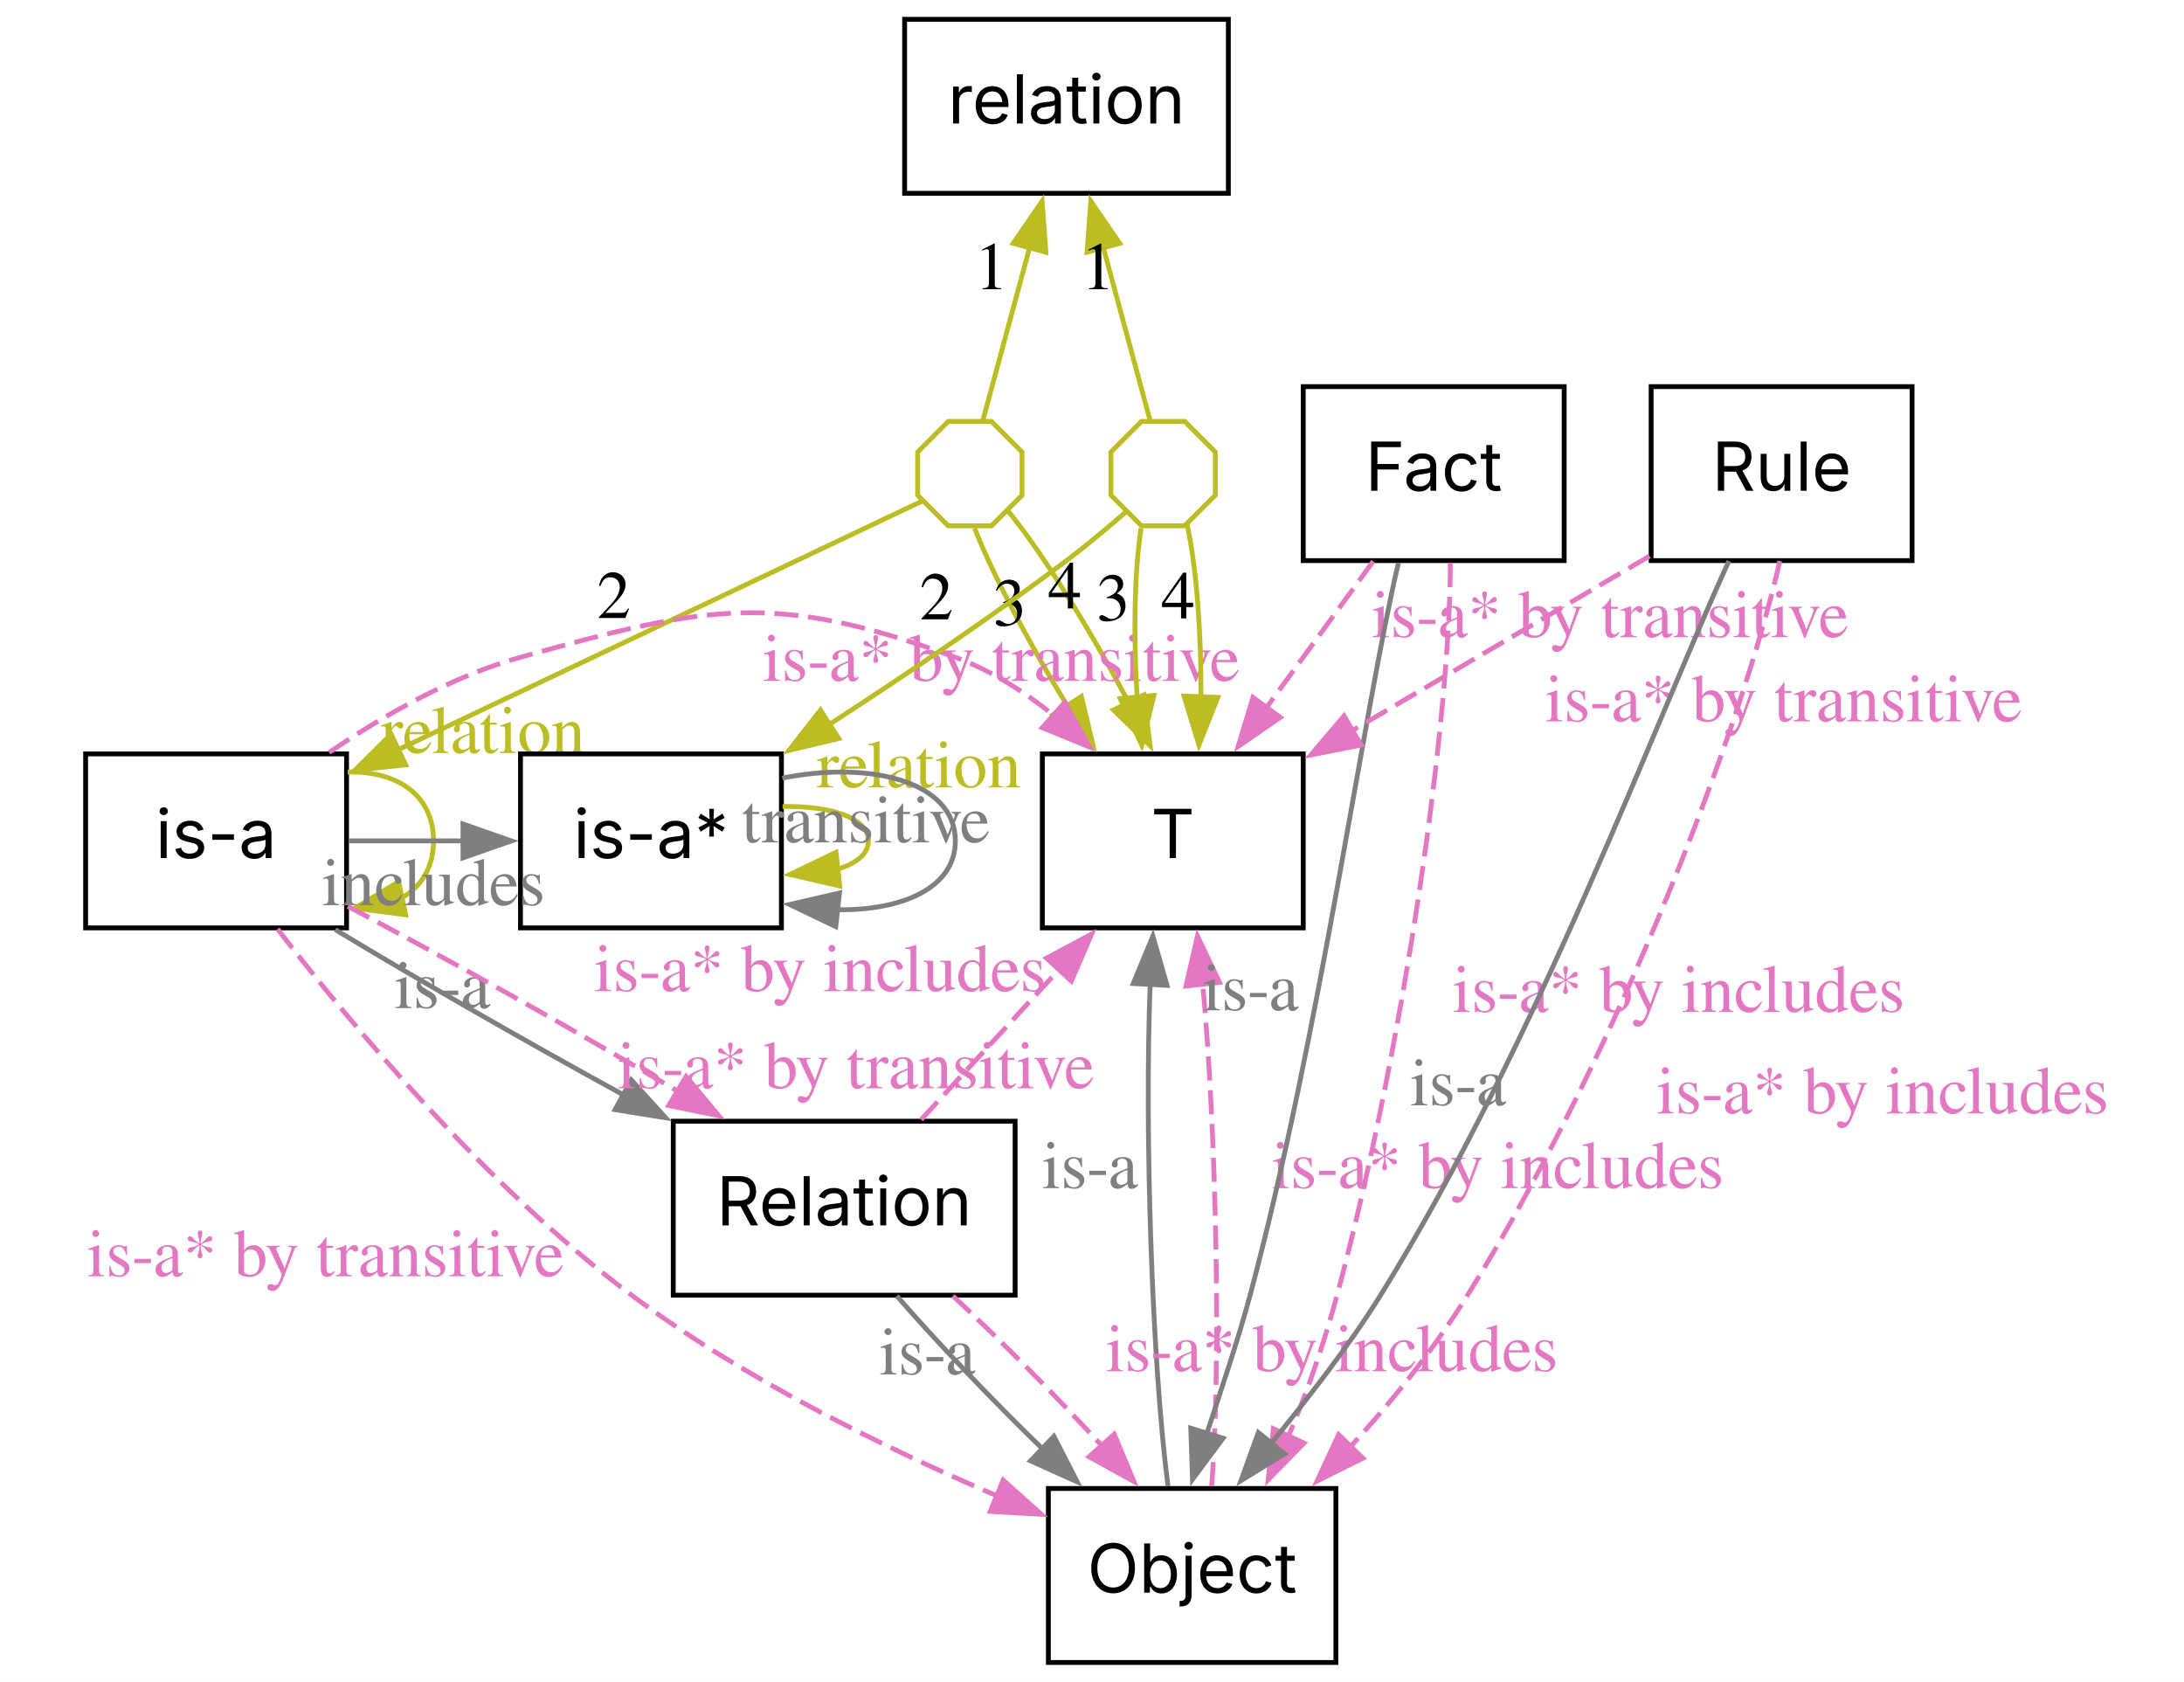
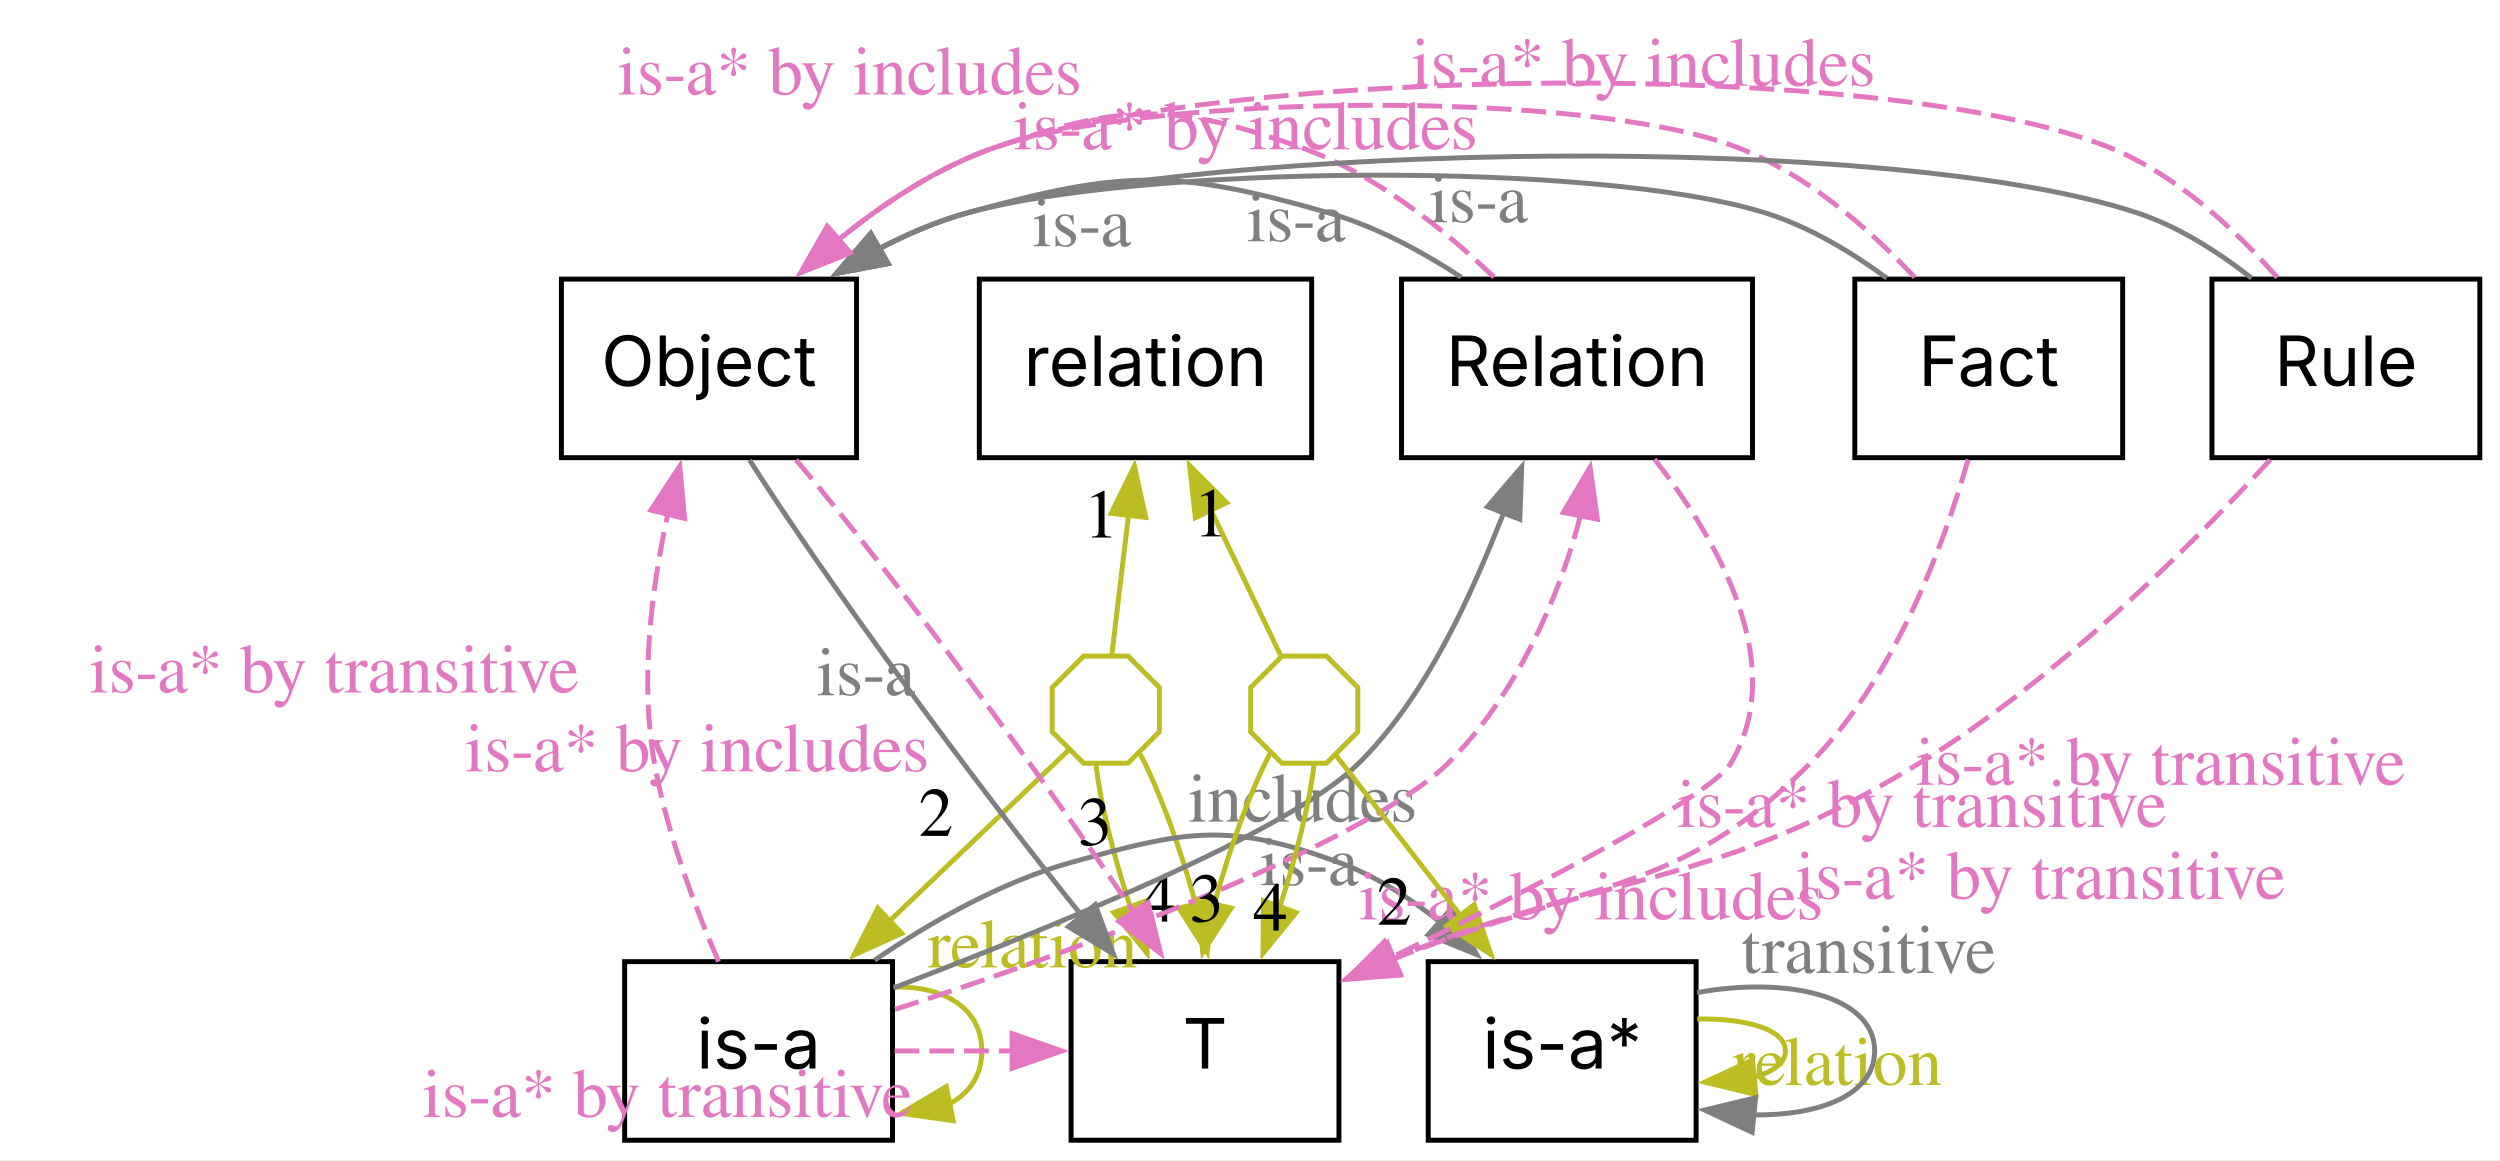
- <svg xmlns="http://www.w3.org/2000/svg" width="452pt" height="348pt" viewBox="0.00 0.00 452.00 348.00">
-   <g id="graph0" class="graph" transform="scale(1 1) rotate(0) translate(4 344)">
-     <polygon fill="white" stroke="none" points="-4,4 -4,-344 448.13,-344 448.13,4 -4,4" />
+ <svg xmlns="http://www.w3.org/2000/svg" width="504pt" height="234pt" viewBox="0.00 0.00 504.00 234.00">
+   <g id="graph0" class="graph" transform="scale(1 1) rotate(0) translate(4 229.87)">
+     <polygon fill="white" stroke="none" points="-4,4 -4,-229.87 499.93,-229.87 499.93,4 -4,4" />
    <g id="node1" class="node">
-       <polygon fill="none" stroke="#bcbd22" points="207.52,-241.53 207.52,-250.47 201.19,-256.8 192.24,-256.8 185.92,-250.47 185.92,-241.53 192.24,-235.2 201.19,-235.2 207.52,-241.53" />
+       <polygon fill="none" stroke="#bcbd22" points="229.73,-82.33 229.73,-91.27 223.4,-97.6 214.46,-97.6 208.13,-91.27 208.13,-82.33 214.46,-76 223.4,-76 229.73,-82.33" />
    </g>
    <g id="node3" class="node">
-       <polygon fill="none" stroke="black" points="67.72,-188 13.72,-188 13.72,-152 67.72,-152 67.72,-188" />
-       <text xml:space="preserve" text-anchor="middle" x="40.72" y="-166.45" font-family="Inter" font-size="14.00">is-a</text>
+       <polygon fill="none" stroke="black" points="175.93,-36 121.93,-36 121.93,0 175.93,0 175.93,-36" />
+       <text xml:space="preserve" text-anchor="middle" x="148.93" y="-14.45" font-family="Inter" font-size="14.00">is-a</text>
    </g>
    <g id="edge2" class="edge">
-       <path fill="none" stroke="#bcbd22" d="M186.96,-240.37C165.65,-230.26 114,-205.76 78.16,-188.76" />
-       <polygon fill="#bcbd22" stroke="#bcbd22" points="79.96,-185.74 69.43,-184.62 76.96,-192.07 79.96,-185.74" />
-       <text xml:space="preserve" text-anchor="middle" x="123.03" y="-216.13" font-family="Times,serif" font-size="14.00">2</text>
+       <path fill="none" stroke="#bcbd22" d="M211.44,-78.65C202.82,-70.42 188.18,-56.45 175.23,-44.1" />
+       <polygon fill="#bcbd22" stroke="#bcbd22" points="177.8,-41.71 168.15,-37.34 172.97,-46.78 177.8,-41.71" />
+       <text xml:space="preserve" text-anchor="middle" x="184.68" y="-61.36" font-family="Times,serif" font-size="14.00">2</text>
    </g>
    <g id="node4" class="node">
-       <polygon fill="none" stroke="black" points="265.72,-188 211.72,-188 211.72,-152 265.72,-152 265.72,-188" />
-       <text xml:space="preserve" text-anchor="middle" x="238.72" y="-166.45" font-family="Inter" font-size="14.00">T</text>
+       <polygon fill="none" stroke="black" points="265.93,-36 211.93,-36 211.93,0 265.93,0 265.93,-36" />
+       <text xml:space="preserve" text-anchor="middle" x="238.93" y="-14.45" font-family="Inter" font-size="14.00">T</text>
    </g>
    <g id="edge3" class="edge">
-       <path fill="none" stroke="#bcbd22" d="M197.71,-234.71C201.41,-225.15 209.17,-210.5 217.07,-197.66" />
-       <polygon fill="#bcbd22" stroke="#bcbd22" points="219.8,-199.89 222.26,-189.58 213.91,-196.11 219.8,-199.89" />
-       <text xml:space="preserve" text-anchor="middle" x="204.98" y="-214.59" font-family="Times,serif" font-size="14.00">3</text>
+       <path fill="none" stroke="#bcbd22" d="M216.96,-75.65C217.84,-67.99 220.55,-57.08 223.92,-46.88" />
+       <polygon fill="#bcbd22" stroke="#bcbd22" points="227.13,-48.29 227.25,-37.69 220.55,-45.9 227.13,-48.29" />
+       <text xml:space="preserve" text-anchor="middle" x="216.76" y="-59.51" font-family="Times,serif" font-size="14.00">3</text>
    </g>
    <g id="edge4" class="edge">
-       <path fill="none" stroke="#bcbd22" d="M204.71,-238.17C212.09,-229.13 222.25,-212.65 229.77,-198.28" />
-       <polygon fill="#bcbd22" stroke="#bcbd22" points="232.73,-200.2 234.03,-189.68 226.45,-197.09 232.73,-200.2" />
-       <text xml:space="preserve" text-anchor="middle" x="216.39" y="-218.1" font-family="Times,serif" font-size="14.00">4</text>
+       <path fill="none" stroke="#bcbd22" d="M225.86,-77.87C229.83,-70.33 234.08,-58.53 237.09,-47.46" />
+       <polygon fill="#bcbd22" stroke="#bcbd22" points="240.46,-48.42 239.38,-37.88 233.65,-46.79 240.46,-48.42" />
+       <text xml:space="preserve" text-anchor="middle" x="229.62" y="-44.08" font-family="Times,serif" font-size="14.00">4</text>
    </g>
    <g id="node2" class="node">
-       <polygon fill="none" stroke="black" points="250.22,-340 183.22,-340 183.22,-304 250.22,-304 250.22,-340" />
-       <text xml:space="preserve" text-anchor="middle" x="216.72" y="-318.45" font-family="Inter" font-size="14.00">relation</text>
+       <polygon fill="none" stroke="black" points="260.43,-173.6 193.43,-173.6 193.43,-137.6 260.43,-137.6 260.43,-173.6" />
+       <text xml:space="preserve" text-anchor="middle" x="226.93" y="-152.05" font-family="Inter" font-size="14.00">relation</text>
    </g>
    <g id="edge1" class="edge">
-       <path fill="none" stroke="#bcbd22" d="M209.11,-292.86C205.71,-280.26 201.91,-266.21 199.42,-257.02" />
-       <polygon fill="#bcbd22" stroke="#bcbd22" points="205.69,-293.64 211.68,-302.38 212.45,-291.81 205.69,-293.64" />
-       <text xml:space="preserve" text-anchor="middle" x="201.19" y="-284.16" font-family="Times,serif" font-size="14.00">1</text>
+       <path fill="none" stroke="#bcbd22" d="M223.52,-126.1C222.31,-116.05 221.04,-105.4 220.14,-97.88" />
+       <polygon fill="#bcbd22" stroke="#bcbd22" points="220.02,-126.38 224.69,-135.89 226.98,-125.55 220.02,-126.38" />
+       <text xml:space="preserve" text-anchor="middle" x="217.99" y="-121.51" font-family="Times,serif" font-size="14.00">1</text>
    </g>
    <g id="node5" class="node">
-       <polygon fill="none" stroke="#bcbd22" points="247.52,-241.53 247.52,-250.47 241.19,-256.8 232.24,-256.8 225.92,-250.47 225.92,-241.53 232.24,-235.2 241.19,-235.2 247.52,-241.53" />
+       <polygon fill="none" stroke="#bcbd22" points="269.73,-82.33 269.73,-91.27 263.4,-97.6 254.46,-97.6 248.13,-91.27 248.13,-82.33 254.46,-76 263.4,-76 269.73,-82.33" />
    </g>
    <g id="edge6" class="edge">
-       <path fill="none" stroke="#bcbd22" d="M224.32,-292.86C227.73,-280.26 231.53,-266.21 234.01,-257.02" />
-       <polygon fill="#bcbd22" stroke="#bcbd22" points="220.98,-291.81 221.75,-302.38 227.74,-293.64 220.98,-291.81" />
-       <text xml:space="preserve" text-anchor="middle" x="223.24" y="-284.16" font-family="Times,serif" font-size="14.00">1</text>
+       <path fill="none" stroke="#bcbd22" d="M240.11,-127.08C245.06,-116.75 250.38,-105.64 254.1,-97.88" />
+       <polygon fill="#bcbd22" stroke="#bcbd22" points="236.99,-125.5 235.82,-136.03 243.3,-128.53 236.99,-125.5" />
+       <text xml:space="preserve" text-anchor="middle" x="240.07" y="-121.73" font-family="Times,serif" font-size="14.00">1</text>
    </g>
    <g id="edge5" class="edge">
-       <path fill="none" stroke="#bcbd22" d="M67.96,-184.24C77.74,-184.54 85.72,-179.8 85.72,-170 85.72,-164.34 83.05,-160.36 78.91,-158.07" />
-       <polygon fill="#bcbd22" stroke="#bcbd22" points="79.94,-154.71 69.44,-156.08 78.5,-161.56 79.94,-154.71" />
-       <text xml:space="preserve" text-anchor="middle" x="95.94" y="-188.19" font-family="Times,serif" font-size="14.00" fill="#bcbd22">relation</text>
+       <path fill="none" stroke="#bcbd22" d="M176.17,-30.89C185.95,-31.16 193.93,-26.87 193.93,-18 193.93,-13.01 191.41,-9.47 187.46,-7.37" />
+       <polygon fill="#bcbd22" stroke="#bcbd22" points="188.15,-3.94 177.65,-5.41 186.77,-10.81 188.15,-3.94" />
+       <text xml:space="preserve" text-anchor="middle" x="204.15" y="-34.84" font-family="Times,serif" font-size="14.00" fill="#bcbd22">relation</text>
    </g>
    <g id="edge27" class="edge">
-       <path fill="none" stroke="#e377c2" stroke-dasharray="5,2" d="M64.12,-188.3C75.41,-195.99 89.56,-204.06 103.72,-208 142.25,-218.72 156.15,-221.74 193.72,-208 201.07,-205.31 208.05,-200.83 214.23,-195.87" />
-       <polygon fill="#e377c2" stroke="#e377c2" points="216.35,-198.66 221.51,-189.41 211.71,-193.43 216.35,-198.66" />
-       <text xml:space="preserve" text-anchor="middle" x="203.23" y="-203.12" font-family="Times,serif" font-size="14.00" fill="#e377c2">is-a* by transitive</text>
+       <path fill="none" stroke="#e377c2" stroke-dasharray="5,2" d="M176.35,-18C184.33,-18 192.3,-18 200.28,-18" />
+       <polygon fill="#e377c2" stroke="#e377c2" points="200.04,-21.5 210.04,-18 200.04,-14.5 200.04,-21.5" />
+       <text xml:space="preserve" text-anchor="middle" x="130.55" y="-4.7" font-family="Times,serif" font-size="14.00" fill="#e377c2">is-a* by transitive</text>
    </g>
    <g id="node6" class="node">
-       <polygon fill="none" stroke="black" points="157.72,-188 103.72,-188 103.72,-152 157.72,-152 157.72,-188" />
-       <text xml:space="preserve" text-anchor="middle" x="130.72" y="-166.45" font-family="Inter" font-size="14.00">is-a*</text>
+       <polygon fill="none" stroke="black" points="337.93,-36 283.93,-36 283.93,0 337.93,0 337.93,-36" />
+       <text xml:space="preserve" text-anchor="middle" x="310.93" y="-14.45" font-family="Inter" font-size="14.00">is-a*</text>
    </g>
    <g id="edge16" class="edge">
-       <path fill="none" stroke="#7f7f7f" d="M68.14,-170C76.11,-170 84.09,-170 92.06,-170" />
-       <polygon fill="#7f7f7f" stroke="#7f7f7f" points="91.82,-173.5 101.82,-170 91.82,-166.5 91.82,-173.5" />
-       <text xml:space="preserve" text-anchor="middle" x="85.71" y="-156.7" font-family="Times,serif" font-size="14.00" fill="#7f7f7f">includes</text>
+       <path fill="none" stroke="#7f7f7f" d="M172.33,-36.3C183.63,-43.99 197.78,-52.06 211.93,-56 235.05,-62.43 243.39,-64.24 265.93,-56 273.28,-53.31 280.27,-48.83 286.44,-43.87" />
+       <polygon fill="#7f7f7f" stroke="#7f7f7f" points="288.56,-46.66 293.73,-37.41 283.92,-41.43 288.56,-46.66" />
+       <text xml:space="preserve" text-anchor="middle" x="258.6" y="-64.24" font-family="Times,serif" font-size="14.00" fill="#7f7f7f">includes</text>
    </g>
    <g id="node7" class="node">
-       <polygon fill="none" stroke="black" points="272.47,-36 212.97,-36 212.97,0 272.47,0 272.47,-36" />
-       <text xml:space="preserve" text-anchor="middle" x="242.72" y="-14.45" font-family="Inter" font-size="14.00">Object</text>
+       <polygon fill="none" stroke="black" points="168.68,-173.6 109.18,-173.6 109.18,-137.6 168.68,-137.6 168.68,-173.6" />
+       <text xml:space="preserve" text-anchor="middle" x="138.93" y="-152.05" font-family="Inter" font-size="14.00">Object</text>
    </g>
    <g id="edge26" class="edge">
-       <path fill="none" stroke="#e377c2" stroke-dasharray="5,2" d="M53.44,-151.77C68.98,-131.63 96.92,-98.21 126.72,-76 149.86,-58.75 179.03,-44.44 202.33,-34.48" />
-       <polygon fill="#e377c2" stroke="#e377c2" points="203.62,-37.73 211.51,-30.66 200.94,-31.27 203.62,-37.73" />
-       <text xml:space="preserve" text-anchor="middle" x="63.38" y="-79.92" font-family="Times,serif" font-size="14.00" fill="#e377c2">is-a* by transitive</text>
+       <path fill="none" stroke="#e377c2" stroke-dasharray="5,2" d="M140.86,-36.02C136.05,-47.12 130.41,-62.09 127.93,-76 124.97,-92.59 127.35,-111.27 130.64,-126.25" />
+       <polygon fill="#e377c2" stroke="#e377c2" points="127.23,-127.03 133.03,-135.9 134.02,-125.35 127.23,-127.03" />
+       <text xml:space="preserve" text-anchor="middle" x="63.38" y="-90.27" font-family="Times,serif" font-size="14.00" fill="#e377c2">is-a* by transitive</text>
    </g>
    <g id="node8" class="node">
-       <polygon fill="none" stroke="black" points="206.09,-112 135.34,-112 135.34,-76 206.09,-76 206.09,-112" />
-       <text xml:space="preserve" text-anchor="middle" x="170.72" y="-90.45" font-family="Inter" font-size="14.00">Relation</text>
+       <polygon fill="none" stroke="black" points="349.3,-173.6 278.55,-173.6 278.55,-137.6 349.3,-137.6 349.3,-173.6" />
+       <text xml:space="preserve" text-anchor="middle" x="313.93" y="-152.05" font-family="Inter" font-size="14.00">Relation</text>
    </g>
    <g id="edge15" class="edge">
-       <path fill="none" stroke="#7f7f7f" d="M65.37,-151.65C82.28,-141.42 105.07,-128.36 125.18,-117.36" />
-       <polygon fill="#7f7f7f" stroke="#7f7f7f" points="126.64,-120.55 133.76,-112.71 123.3,-114.39 126.64,-120.55" />
-       <text xml:space="preserve" text-anchor="middle" x="87.54" y="-135.41" font-family="Times,serif" font-size="14.00" fill="#7f7f7f">is-a</text>
+       <path fill="none" stroke="#7f7f7f" d="M176.2,-30.72C207.48,-42.84 255.77,-61.93 269.93,-76 283.79,-89.78 292.62,-110 299.15,-126.48" />
+       <polygon fill="#7f7f7f" stroke="#7f7f7f" points="295.88,-127.72 302.78,-135.76 302.39,-125.17 295.88,-127.72" />
+       <text xml:space="preserve" text-anchor="middle" x="259.94" y="-51.41" font-family="Times,serif" font-size="14.00" fill="#7f7f7f">is-a</text>
    </g>
    <g id="edge22" class="edge">
-       <path fill="none" stroke="#e377c2" stroke-dasharray="5,2" d="M67.99,-156.45C87.94,-145.98 114.99,-130.79 136.38,-118.13" />
-       <polygon fill="#e377c2" stroke="#e377c2" points="137.99,-121.25 144.78,-113.12 134.4,-115.25 137.99,-121.25" />
-       <text xml:space="preserve" text-anchor="middle" x="165.74" y="-138.91" font-family="Times,serif" font-size="14.00" fill="#e377c2">is-a* by includes</text>
+       <path fill="none" stroke="#e377c2" stroke-dasharray="5,2" d="M176.43,-26.38C212.38,-37.81 271.94,-60.1 287.93,-76 301.65,-89.65 310.45,-109.61 314.63,-126" />
+       <polygon fill="#e377c2" stroke="#e377c2" points="311.17,-126.56 316.56,-135.68 318.03,-125.19 311.17,-126.56" />
+       <text xml:space="preserve" text-anchor="middle" x="316.78" y="-44.52" font-family="Times,serif" font-size="14.00" fill="#e377c2">is-a* by includes</text>
    </g>
    <g id="edge8" class="edge">
-       <path fill="none" stroke="#bcbd22" d="M232.15,-234.71C230.76,-225.62 230.55,-211.93 231.35,-199.56" />
-       <polygon fill="#bcbd22" stroke="#bcbd22" points="234.82,-200.1 232.29,-189.82 227.85,-199.44 234.82,-200.1" />
-       <text xml:space="preserve" text-anchor="middle" x="226.4" y="-215.61" font-family="Times,serif" font-size="14.00">3</text>
+       <path fill="none" stroke="#bcbd22" d="M252,-77.87C248.03,-70.33 243.78,-58.53 240.77,-47.46" />
+       <polygon fill="#bcbd22" stroke="#bcbd22" points="244.21,-46.79 238.48,-37.88 237.4,-48.42 244.21,-46.79" />
+       <text xml:space="preserve" text-anchor="middle" x="239.24" y="-44.08" font-family="Times,serif" font-size="14.00">3</text>
    </g>
    <g id="edge9" class="edge">
-       <path fill="none" stroke="#bcbd22" d="M241.71,-235.33C243.67,-226.3 244.66,-212.37 244.54,-199.78" />
-       <polygon fill="#bcbd22" stroke="#bcbd22" points="248.04,-199.69 244.13,-189.84 241.04,-199.97 248.04,-199.69" />
-       <text xml:space="preserve" text-anchor="middle" x="239.82" y="-216.04" font-family="Times,serif" font-size="14.00">4</text>
+       <path fill="none" stroke="#bcbd22" d="M260.9,-75.65C260.02,-67.99 257.31,-57.08 253.94,-46.88" />
+       <polygon fill="#bcbd22" stroke="#bcbd22" points="257.31,-45.9 250.61,-37.69 250.73,-48.29 257.31,-45.9" />
+       <text xml:space="preserve" text-anchor="middle" x="252.1" y="-42.26" font-family="Times,serif" font-size="14.00">4</text>
    </g>
    <g id="edge7" class="edge">
-       <path fill="none" stroke="#bcbd22" d="M229.1,-238.16C225.44,-234.97 220.94,-231.18 216.72,-228 200.95,-216.14 182.83,-203.94 167.3,-193.88" />
-       <polygon fill="#bcbd22" stroke="#bcbd22" points="169.59,-191.19 159.29,-188.73 165.81,-197.08 169.59,-191.19" />
-       <text xml:space="preserve" text-anchor="middle" x="189.79" y="-215.85" font-family="Times,serif" font-size="14.00">2</text>
+       <path fill="none" stroke="#bcbd22" d="M265.31,-77.61C271.6,-69.53 281.55,-56.74 290.56,-45.16" />
+       <polygon fill="#bcbd22" stroke="#bcbd22" points="293.19,-47.49 296.57,-37.45 287.66,-43.19 293.19,-47.49" />
+       <text xml:space="preserve" text-anchor="middle" x="277.05" y="-43.44" font-family="Times,serif" font-size="14.00">2</text>
    </g>
    <g id="edge10" class="edge">
-       <path fill="none" stroke="#bcbd22" d="M157.96,-177.12C167.74,-177.27 175.72,-174.9 175.72,-170 175.72,-167.24 173.19,-165.29 169.24,-164.13" />
-       <polygon fill="#bcbd22" stroke="#bcbd22" points="169.79,-160.67 159.46,-163.05 169.02,-167.63 169.79,-160.67" />
-       <text xml:space="preserve" text-anchor="middle" x="186.16" y="-181.07" font-family="Times,serif" font-size="14.00" fill="#bcbd22">relation</text>
+       <path fill="none" stroke="#bcbd22" d="M338.17,-24.44C347.95,-24.58 355.93,-22.43 355.93,-18 355.93,-15.51 353.41,-13.73 349.46,-12.69" />
+       <polygon fill="#bcbd22" stroke="#bcbd22" points="349.98,-9.22 339.68,-11.71 349.28,-16.19 349.98,-9.22" />
+       <text xml:space="preserve" text-anchor="middle" x="366.38" y="-11.15" font-family="Times,serif" font-size="14.00" fill="#bcbd22">relation</text>
    </g>
    <g id="edge17" class="edge">
-       <path fill="none" stroke="#7f7f7f" d="M157.91,-182.99C176.06,-186.65 193.72,-182.32 193.72,-170 193.72,-160.28 182.72,-155.53 169.17,-155.76" />
-       <polygon fill="#7f7f7f" stroke="#7f7f7f" points="168.97,-152.26 159.42,-156.84 169.74,-159.22 168.97,-152.26" />
-       <text xml:space="preserve" text-anchor="middle" x="175.22" y="-169.7" font-family="Times,serif" font-size="14.00" fill="#7f7f7f">transitive</text>
+       <path fill="none" stroke="#7f7f7f" d="M338.13,-29.76C356.27,-33.07 373.93,-29.15 373.93,-18 373.93,-9.2 362.93,-4.9 349.38,-5.11" />
+       <polygon fill="#7f7f7f" stroke="#7f7f7f" points="349.23,-1.6 339.63,-6.09 349.93,-8.57 349.23,-1.6" />
+       <text xml:space="preserve" text-anchor="middle" x="372.73" y="-33.73" font-family="Times,serif" font-size="14.00" fill="#7f7f7f">transitive</text>
    </g>
    <g id="edge11" class="edge">
-       <path fill="none" stroke="#7f7f7f" d="M237.73,-36.47C234.42,-62.03 232.84,-109.91 234.05,-140.58" />
-       <polygon fill="#7f7f7f" stroke="#7f7f7f" points="230.54,-140.49 234.6,-150.28 237.53,-140.1 230.54,-140.49" />
-       <text xml:space="preserve" text-anchor="middle" x="221.59" y="-98.15" font-family="Times,serif" font-size="14.00" fill="#7f7f7f">is-a</text>
+       <path fill="none" stroke="#7f7f7f" d="M147.1,-137.15C161.89,-113.76 192.41,-72.05 214.34,-44.96" />
+       <polygon fill="#7f7f7f" stroke="#7f7f7f" points="216.79,-47.49 220.45,-37.55 211.39,-43.04 216.79,-47.49" />
+       <text xml:space="preserve" text-anchor="middle" x="170.57" y="-89.71" font-family="Times,serif" font-size="14.00" fill="#7f7f7f">is-a</text>
    </g>
    <g id="edge18" class="edge">
-       <path fill="none" stroke="#e377c2" stroke-dasharray="5,2" d="M246.77,-36.47C248.72,-62.03 247.75,-109.91 244.9,-140.58" />
-       <polygon fill="#e377c2" stroke="#e377c2" points="241.45,-139.97 243.83,-150.29 248.4,-140.73 241.45,-139.97" />
-       <text xml:space="preserve" text-anchor="middle" x="305.96" y="-98.15" font-family="Times,serif" font-size="14.00" fill="#e377c2">is-a* by includes</text>
+       <path fill="none" stroke="#e377c2" stroke-dasharray="5,2" d="M156.5,-137.15C175.95,-114.06 206.41,-73.13 224.52,-46.03" />
+       <polygon fill="#e377c2" stroke="#e377c2" points="227.45,-47.94 229.98,-37.65 221.59,-44.12 227.45,-47.94" />
+       <text xml:space="preserve" text-anchor="middle" x="136.54" y="-74.37" font-family="Times,serif" font-size="14.00" fill="#e377c2">is-a* by includes</text>
    </g>
    <g id="edge23" class="edge">
-       <path fill="none" stroke="#e377c2" stroke-dasharray="5,2" d="M186.64,-112.33C195.18,-121.63 205.88,-133.27 215.35,-143.57" />
-       <polygon fill="#e377c2" stroke="#e377c2" points="212.58,-145.73 221.92,-150.72 217.73,-140.99 212.58,-145.73" />
-       <text xml:space="preserve" text-anchor="middle" x="173.13" y="-118.82" font-family="Times,serif" font-size="14.00" fill="#e377c2">is-a* by transitive</text>
+       <path fill="none" stroke="#e377c2" stroke-dasharray="5,2" d="M329.55,-137.3C342.41,-120.85 356.74,-95.77 344.93,-76 340.92,-69.29 305.39,-50.95 276.55,-36.87" />
+       <polygon fill="#e377c2" stroke="#e377c2" points="278.19,-33.78 267.66,-32.57 275.13,-40.07 278.19,-33.78" />
+       <text xml:space="preserve" text-anchor="middle" x="383.44" y="-63.16" font-family="Times,serif" font-size="14.00" fill="#e377c2">is-a* by transitive</text>
    </g>
    <g id="edge12" class="edge">
-       <path fill="none" stroke="#7f7f7f" d="M181.61,-75.84C189.81,-66.38 201.2,-54.46 211.98,-43.99" />
-       <polygon fill="#7f7f7f" stroke="#7f7f7f" points="214.11,-46.8 218.94,-37.37 209.28,-41.72 214.11,-46.8" />
-       <text xml:space="preserve" text-anchor="middle" x="187.92" y="-59.61" font-family="Times,serif" font-size="14.00" fill="#7f7f7f">is-a</text>
+       <path fill="none" stroke="#7f7f7f" d="M290.57,-174C282.58,-179.24 273.28,-184.24 263.93,-186.93 232.75,-195.9 222.19,-195.62 190.93,-186.93 184.9,-185.26 178.87,-182.67 173.16,-179.69" />
+       <polygon fill="#7f7f7f" stroke="#7f7f7f" points="175.04,-176.73 164.63,-174.77 171.54,-182.79 175.04,-176.73" />
+       <text xml:space="preserve" text-anchor="middle" x="214.1" y="-180.24" font-family="Times,serif" font-size="14.00" fill="#7f7f7f">is-a</text>
    </g>
    <g id="edge19" class="edge">
-       <path fill="none" stroke="#e377c2" stroke-dasharray="5,2" d="M193.22,-75.84C203.22,-66.56 214.76,-54.93 224.26,-44.61" />
-       <polygon fill="#e377c2" stroke="#e377c2" points="226.6,-47.24 230.67,-37.45 221.39,-42.57 226.6,-47.24" />
-       <text xml:space="preserve" text-anchor="middle" x="271.65" y="-60.28" font-family="Times,serif" font-size="14.00" fill="#e377c2">is-a* by includes</text>
+       <path fill="none" stroke="#e377c2" stroke-dasharray="5,2" d="M297.2,-173.99C286.95,-183.84 272.95,-195.01 257.93,-200.27 232.34,-209.22 222.59,-209 196.93,-200.27 185.38,-196.33 174.34,-189.07 165.04,-181.53" />
+       <polygon fill="#e377c2" stroke="#e377c2" points="167.37,-178.91 157.52,-174.99 162.78,-184.19 167.37,-178.91" />
+       <text xml:space="preserve" text-anchor="middle" x="167.3" y="-210.82" font-family="Times,serif" font-size="14.00" fill="#e377c2">is-a* by includes</text>
    </g>
    <g id="node9" class="node">
-       <polygon fill="none" stroke="black" points="319.72,-264 265.72,-264 265.72,-228 319.72,-228 319.72,-264" />
-       <text xml:space="preserve" text-anchor="middle" x="292.72" y="-242.45" font-family="Inter" font-size="14.00">Fact</text>
+       <polygon fill="none" stroke="black" points="423.93,-173.6 369.93,-173.6 369.93,-137.6 423.93,-137.6 423.93,-173.6" />
+       <text xml:space="preserve" text-anchor="middle" x="396.93" y="-152.05" font-family="Inter" font-size="14.00">Fact</text>
    </g>
    <g id="edge24" class="edge">
-       <path fill="none" stroke="#e377c2" stroke-dasharray="5,2" d="M280.19,-227.84C273.63,-218.84 265.44,-207.63 258.08,-197.54" />
-       <polygon fill="#e377c2" stroke="#e377c2" points="260.97,-195.56 252.25,-189.55 255.32,-199.69 260.97,-195.56" />
-       <text xml:space="preserve" text-anchor="middle" x="329.24" y="-212.16" font-family="Times,serif" font-size="14.00" fill="#e377c2">is-a* by transitive</text>
+       <path fill="none" stroke="#e377c2" stroke-dasharray="5,2" d="M392.77,-137.24C387.81,-119.81 377.97,-93.14 360.93,-76 333.53,-48.44 316,-52.9 276.57,-36.48" />
+       <polygon fill="#e377c2" stroke="#e377c2" points="277.99,-33.29 267.43,-32.44 275.16,-39.69 277.99,-33.29" />
+       <text xml:space="preserve" text-anchor="middle" x="407.41" y="-48.66" font-family="Times,serif" font-size="14.00" fill="#e377c2">is-a* by transitive</text>
    </g>
    <g id="edge13" class="edge">
-       <path fill="none" stroke="#7f7f7f" d="M285.41,-227.5C278.14,-196.56 269.26,-130.35 254.72,-76 252.17,-66.47 248.68,-56.3 245.71,-47.22" />
-       <polygon fill="#7f7f7f" stroke="#7f7f7f" points="249.12,-46.4 242.8,-37.89 242.44,-48.48 249.12,-46.4" />
-       <text xml:space="preserve" text-anchor="middle" x="254.84" y="-134.95" font-family="Times,serif" font-size="14.00" fill="#7f7f7f">is-a</text>
+       <path fill="none" stroke="#7f7f7f" d="M376.39,-173.81C369.16,-179.11 360.65,-184.2 351.93,-186.93 317.79,-197.65 225.4,-196.52 190.93,-186.93 184.9,-185.26 178.87,-182.67 173.16,-179.69" />
+       <polygon fill="#7f7f7f" stroke="#7f7f7f" points="175.04,-176.73 164.63,-174.77 171.54,-182.79 175.04,-176.73" />
+       <text xml:space="preserve" text-anchor="middle" x="257.32" y="-181.23" font-family="Times,serif" font-size="14.00" fill="#7f7f7f">is-a</text>
    </g>
    <g id="edge20" class="edge">
-       <path fill="none" stroke="#e377c2" stroke-dasharray="5,2" d="M296.16,-227.5C296.14,-196.56 287.26,-130.35 272.72,-76 270.11,-66.26 266.52,-55.85 262.58,-46.62" />
-       <polygon fill="#e377c2" stroke="#e377c2" points="265.87,-45.4 258.47,-37.82 259.53,-48.36 265.87,-45.4" />
-       <text xml:space="preserve" text-anchor="middle" x="343.4" y="-134.61" font-family="Times,serif" font-size="14.00" fill="#e377c2">is-a* by includes</text>
+       <path fill="none" stroke="#e377c2" stroke-dasharray="5,2" d="M382.01,-173.96C372.78,-183.8 360.03,-194.96 345.93,-200.27 314.94,-211.92 228.27,-210.94 196.93,-200.27 185.38,-196.33 174.34,-189.07 165.04,-181.53" />
+       <polygon fill="#e377c2" stroke="#e377c2" points="167.37,-178.91 157.52,-174.99 162.78,-184.19 167.37,-178.91" />
+       <text xml:space="preserve" text-anchor="middle" x="327.3" y="-212.57" font-family="Times,serif" font-size="14.00" fill="#e377c2">is-a* by includes</text>
    </g>
    <g id="node10" class="node">
-       <polygon fill="none" stroke="black" points="391.72,-264 337.72,-264 337.72,-228 391.72,-228 391.72,-264" />
-       <text xml:space="preserve" text-anchor="middle" x="364.72" y="-242.45" font-family="Inter" font-size="14.00">Rule</text>
+       <polygon fill="none" stroke="black" points="495.93,-173.6 441.93,-173.6 441.93,-137.6 495.93,-137.6 495.93,-173.6" />
+       <text xml:space="preserve" text-anchor="middle" x="468.93" y="-152.05" font-family="Inter" font-size="14.00">Rule</text>
    </g>
    <g id="edge25" class="edge">
-       <path fill="none" stroke="#e377c2" stroke-dasharray="5,2" d="M337.38,-228.94C319.38,-218.37 295.59,-204.4 275.88,-192.83" />
-       <polygon fill="#e377c2" stroke="#e377c2" points="277.7,-189.84 267.31,-187.79 274.16,-195.87 277.7,-189.84" />
-       <text xml:space="preserve" text-anchor="middle" x="365.14" y="-194.73" font-family="Times,serif" font-size="14.00" fill="#e377c2">is-a* by transitive</text>
+       <path fill="none" stroke="#e377c2" stroke-dasharray="5,2" d="M453.68,-137.17C437.58,-119.67 410.73,-92.95 382.93,-76 342.13,-51.12 324.51,-55.12 276.96,-36.56" />
+       <polygon fill="#e377c2" stroke="#e377c2" points="278.32,-33.34 267.74,-32.81 275.68,-39.82 278.32,-33.34" />
+       <text xml:space="preserve" text-anchor="middle" x="431.57" y="-71.66" font-family="Times,serif" font-size="14.00" fill="#e377c2">is-a* by transitive</text>
    </g>
    <g id="edge14" class="edge">
-       <path fill="none" stroke="#7f7f7f" d="M353.81,-227.9C339.31,-196.46 314.02,-127.95 281.72,-76 275.06,-65.29 266.51,-54.47 258.97,-45.18" />
-       <polygon fill="#7f7f7f" stroke="#7f7f7f" points="261.86,-43.18 252.83,-37.63 256.43,-47.59 261.86,-43.18" />
-       <text xml:space="preserve" text-anchor="middle" x="297.78" y="-115.29" font-family="Times,serif" font-size="14.00" fill="#7f7f7f">is-a</text>
+       <path fill="none" stroke="#7f7f7f" d="M449.93,-173.8C443.2,-179.09 435.22,-184.18 426.93,-186.93 377.16,-203.45 241.46,-200.98 190.93,-186.93 184.9,-185.26 178.87,-182.67 173.16,-179.69" />
+       <polygon fill="#7f7f7f" stroke="#7f7f7f" points="175.04,-176.73 164.63,-174.77 171.54,-182.79 175.04,-176.73" />
+       <text xml:space="preserve" text-anchor="middle" x="294.11" y="-185.07" font-family="Times,serif" font-size="14.00" fill="#7f7f7f">is-a</text>
    </g>
    <g id="edge21" class="edge">
-       <path fill="none" stroke="#e377c2" stroke-dasharray="5,2" d="M364.34,-227.9C357.31,-196.46 332.02,-127.95 299.72,-76 292.92,-65.07 284.15,-54.02 275.44,-44.6" />
-       <polygon fill="#e377c2" stroke="#e377c2" points="278.06,-42.27 268.58,-37.54 273.04,-47.15 278.06,-42.27" />
-       <text xml:space="preserve" text-anchor="middle" x="385.63" y="-113.62" font-family="Times,serif" font-size="14.00" fill="#e377c2">is-a* by includes</text>
+       <path fill="none" stroke="#e377c2" stroke-dasharray="5,2" d="M455.1,-173.93C446.49,-183.77 434.49,-194.93 420.93,-200.27 374.61,-218.49 244.05,-216.31 196.93,-200.27 185.38,-196.33 174.34,-189.07 165.04,-181.53" />
+       <polygon fill="#e377c2" stroke="#e377c2" points="167.37,-178.91 157.52,-174.99 162.78,-184.19 167.37,-178.91" />
+       <text xml:space="preserve" text-anchor="middle" x="247.09" y="-199.78" font-family="Times,serif" font-size="14.00" fill="#e377c2">is-a* by includes</text>
    </g>
  </g>
</svg>
